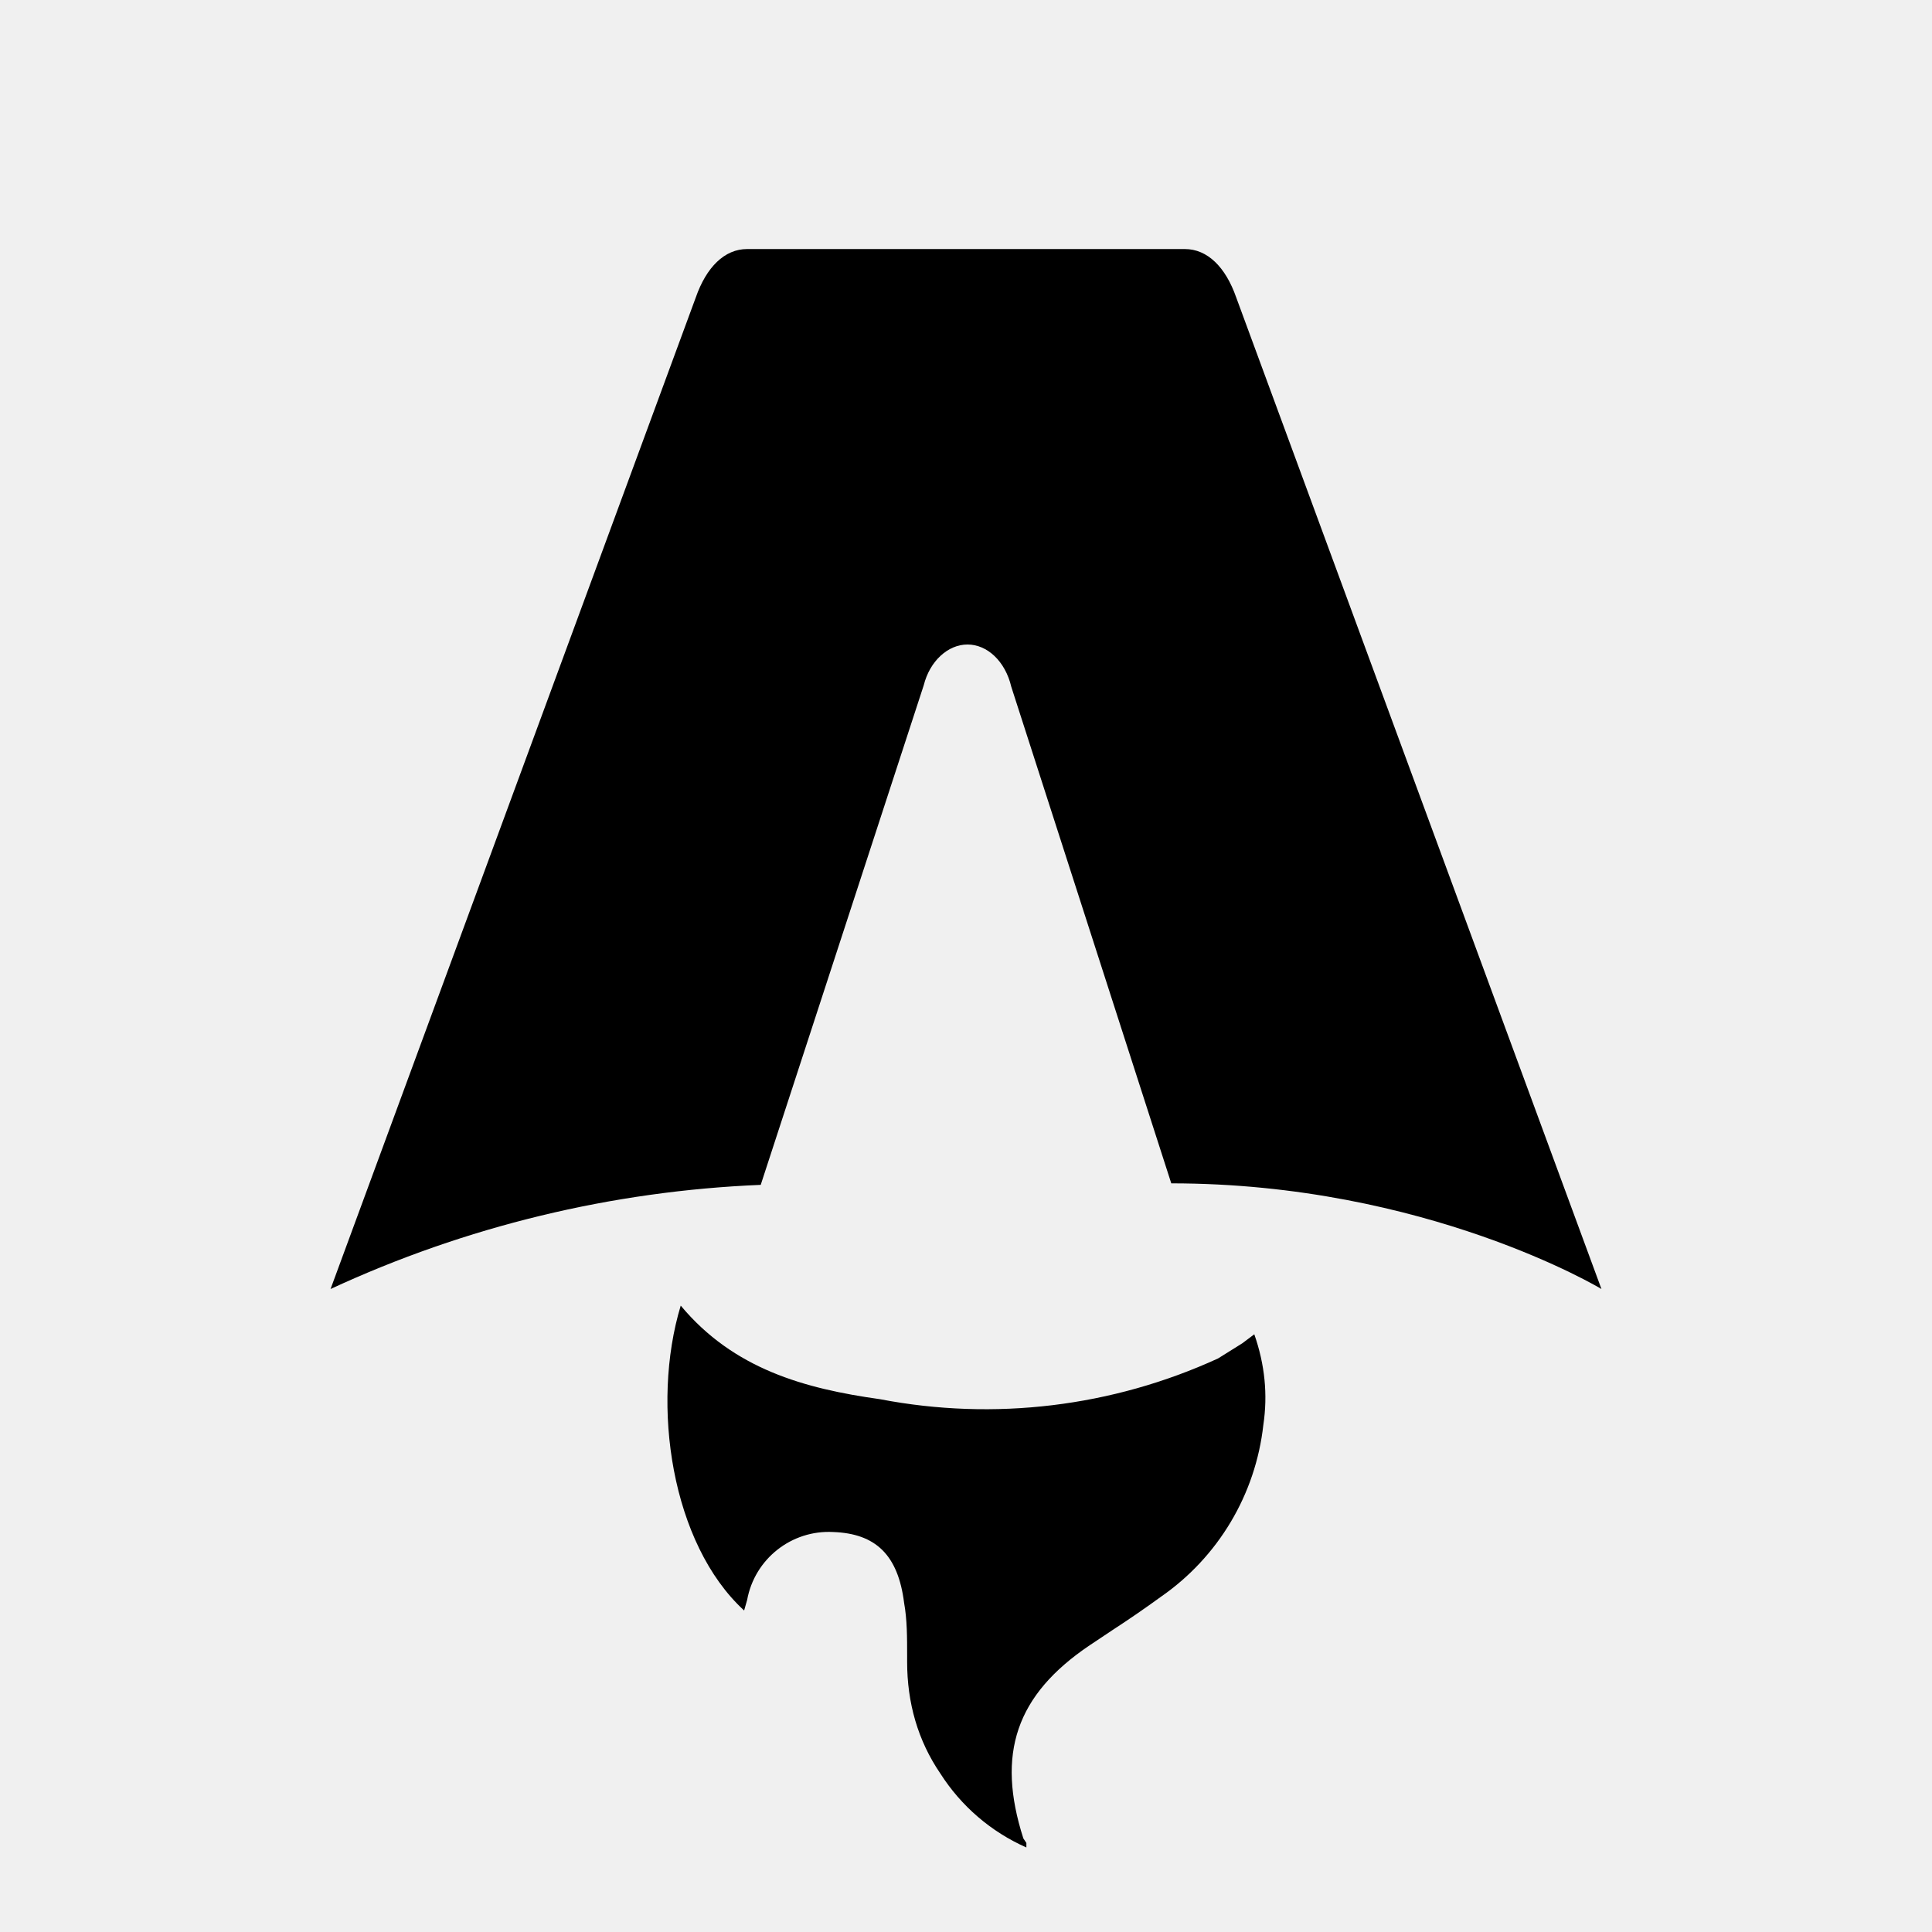
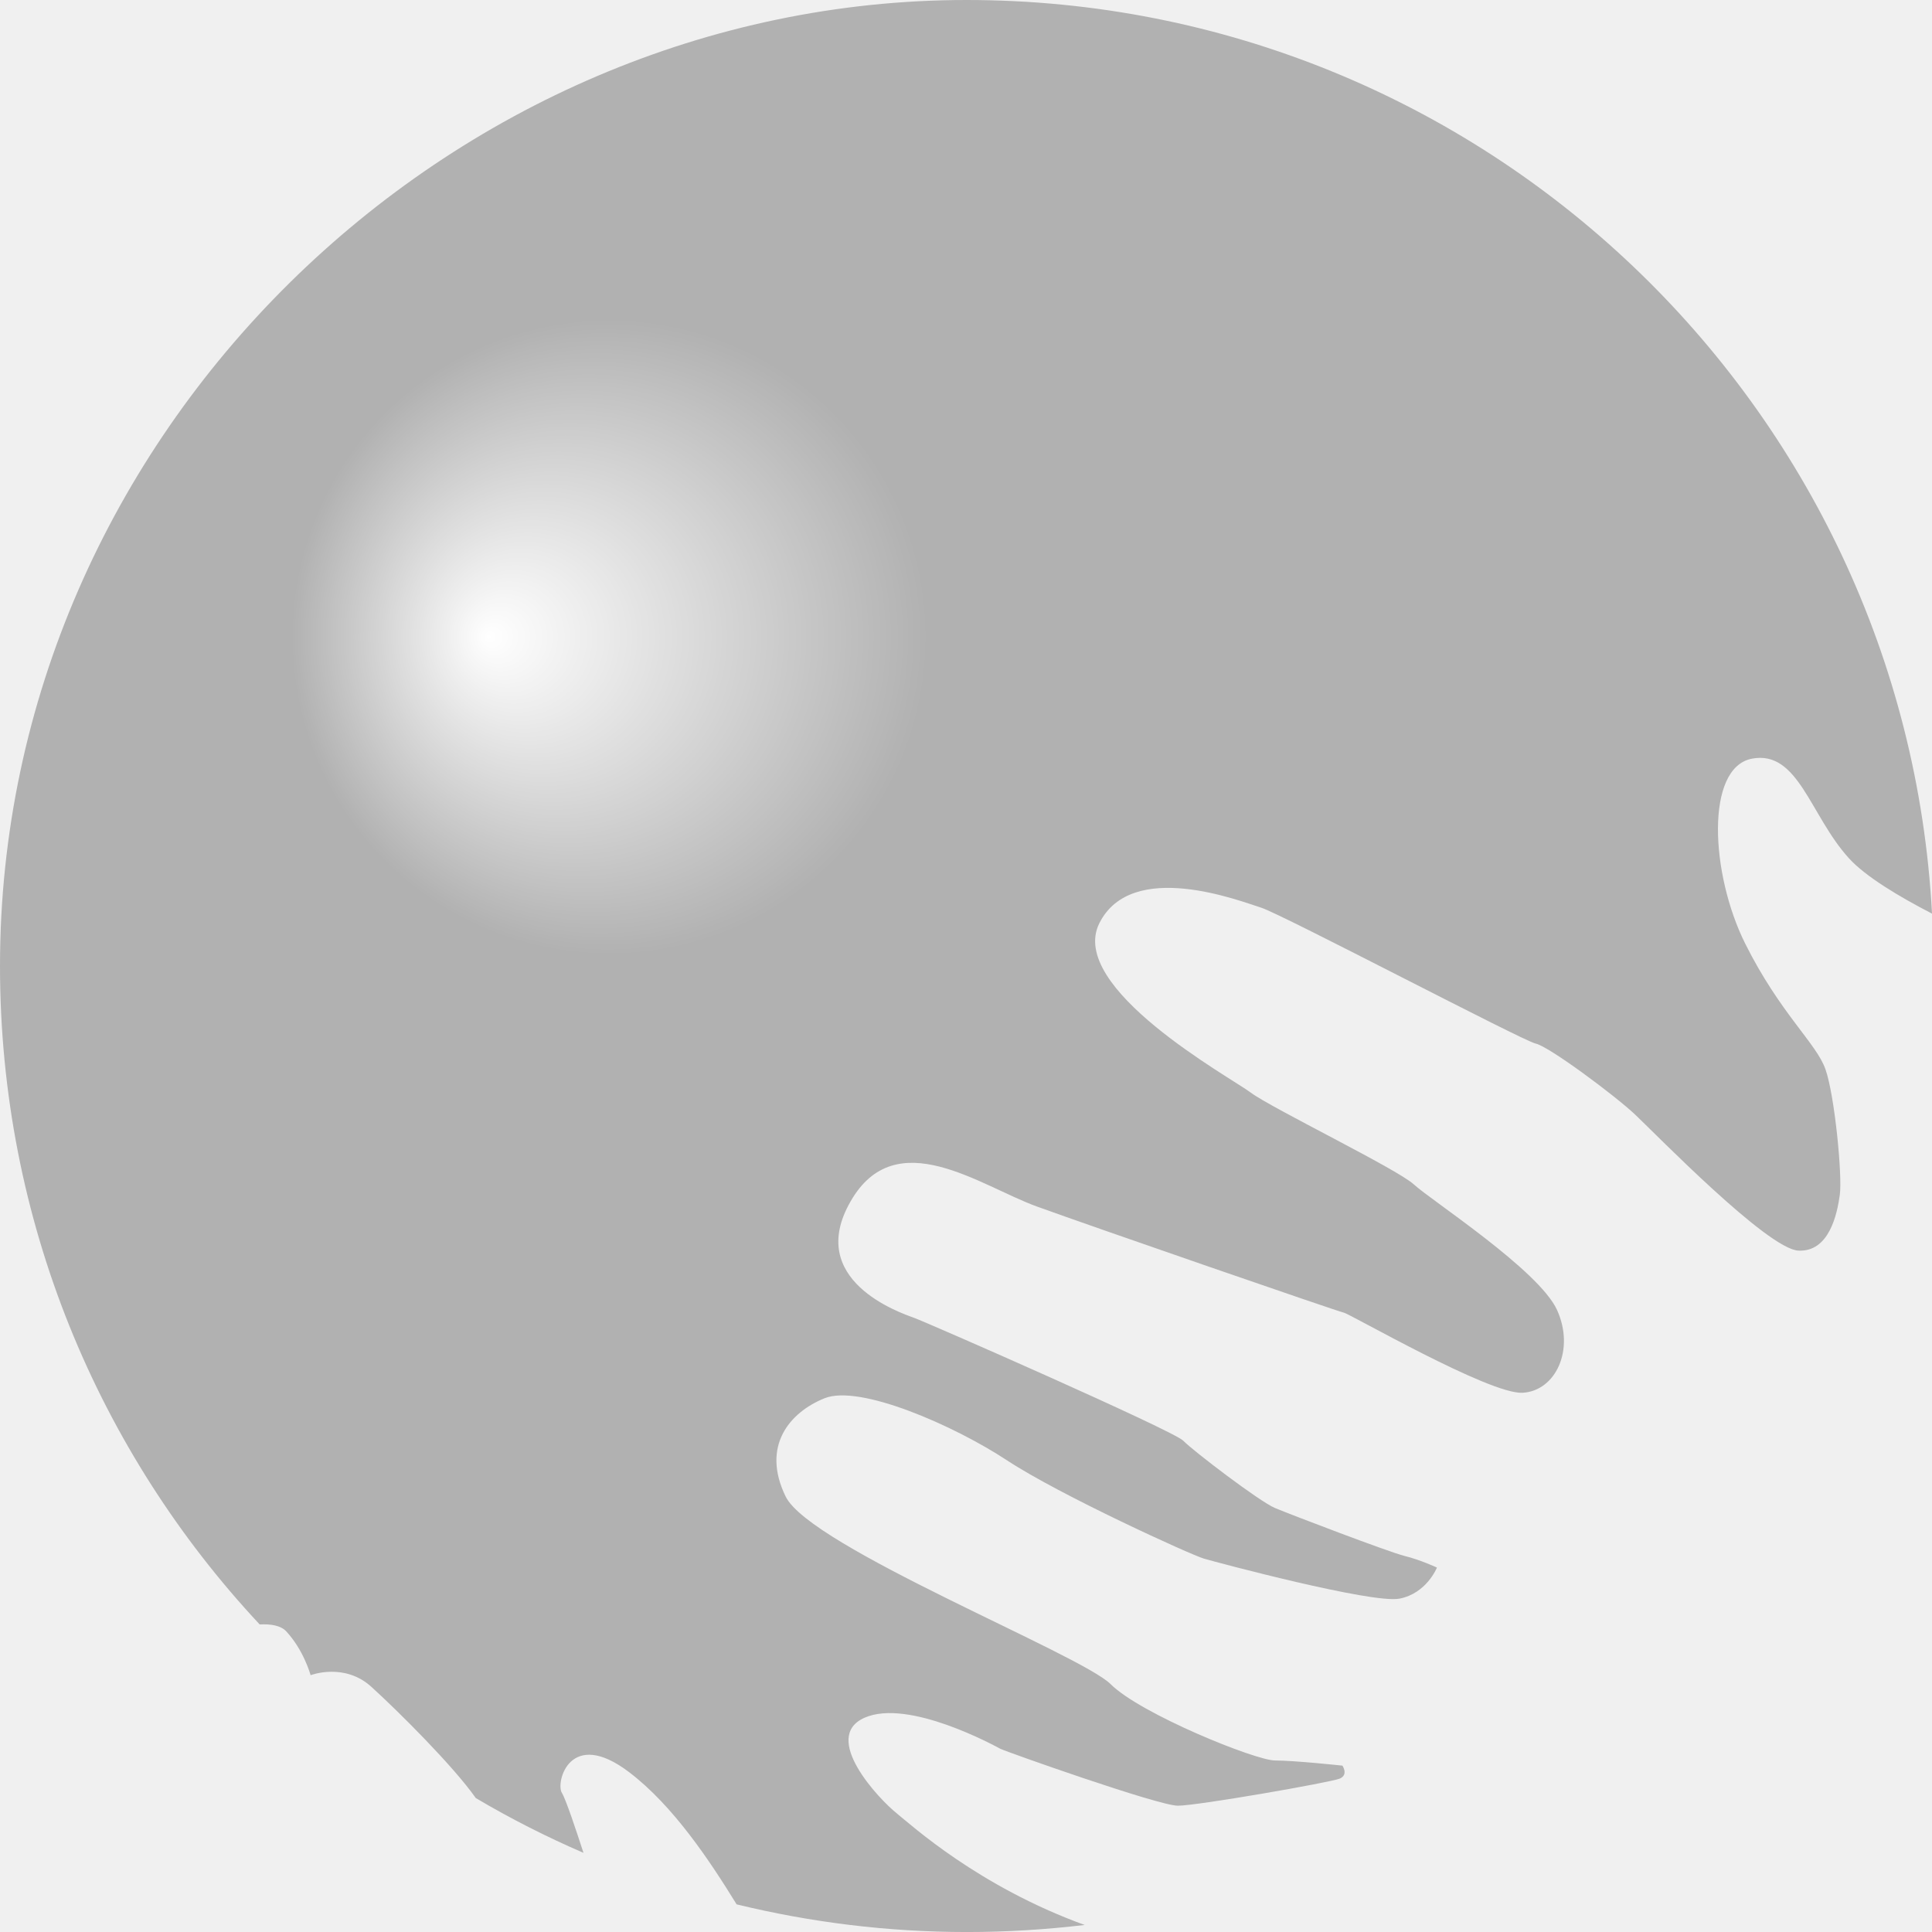
- <svg xmlns="http://www.w3.org/2000/svg" fill="none" viewBox="0 0 128 128">
-   <path d="M50.4 78.5a75.1 75.1 0 0 0-28.5 6.9l24.2-65.7c.7-2 1.9-3.2 3.4-3.2h29c1.5 0 2.7 1.2 3.4 3.2l24.2 65.7s-11.6-7-28.5-7L67 45.5c-.4-1.7-1.6-2.8-2.9-2.8-1.3 0-2.5 1.1-2.9 2.7L50.4 78.5Zm-1.1 28.2Zm-4.2-20.2c-2 6.6-.6 15.8 4.2 20.2a17.5 17.5 0 0 1 .2-.7 5.5 5.5 0 0 1 5.7-4.5c2.8.1 4.3 1.5 4.7 4.7.2 1.1.2 2.3.2 3.5v.4c0 2.7.7 5.2 2.2 7.4a13 13 0 0 0 5.7 4.9v-.3l-.2-.3c-1.8-5.6-.5-9.5 4.4-12.8l1.5-1a73 73 0 0 0 3.2-2.2 16 16 0 0 0 6.8-11.4c.3-2 .1-4-.6-6l-.8.6-1.6 1a37 37 0 0 1-22.4 2.7c-5-.7-9.7-2-13.2-6.2Z" />
-   <style>
-         path { fill: #000; }
-         @media (prefers-color-scheme: dark) {
-             path { fill: #FFF; }
-         }
-     </style>
+ <svg xmlns="http://www.w3.org/2000/svg" width="36" height="36" data-name="Capa 2">
+   <defs>
+     <radialGradient id="a" cx="31.94" cy="33.38" r="16.67" data-name="Degradado sin nombre 15" fx="25.55" fy="33.38" gradientUnits="userSpaceOnUse">
+       <stop offset="0" stop-color="#fff" />
+       <stop offset="1" stop-color="#fff" stop-opacity="0" />
+     </radialGradient>
+   </defs>
+   <g data-name="Capa 1" transform="scale(.35577 .35556)">
+     <path d="M46.98 95.04c-.95-.75-4-4-1.7-5.02 2.31-1.02 6.85 1.49 7.12 1.63.27.14 8.27 2.98 9.29 2.98 1.02 0 8-1.22 8.48-1.42.47-.2.14-.68.14-.68s-2.51-.27-3.53-.27-7.05-2.44-8.61-4c-1.56-1.56-15.73-7.19-17.02-9.83-1.29-2.64.2-4.41 2.03-5.15 1.83-.75 6.78 1.42 9.56 3.25 2.78 1.83 9.63 4.95 10.31 5.15.68.2 8.81 2.37 10.24 2.1 1.43-.27 1.97-1.63 1.97-1.63s-.88-.41-1.7-.61c-.81-.2-5.97-2.17-6.78-2.51-.81-.34-4.27-2.98-4.81-3.53-.54-.54-13.36-6.17-14.1-6.44-.75-.27-5.7-1.97-3.32-6.1 2.37-4.14 6.78-.81 9.76.27 2.98 1.08 15.73 5.49 16.07 5.56.34.07 7.63 4.29 9.36 4.2 1.73-.09 2.76-2.25 1.81-4.34-.95-2.09-6.62-5.76-7.5-6.58-.88-.81-7.46-4-8.54-4.81-1.08-.81-9.63-5.49-7.93-8.88 1.7-3.39 7.39-1.15 8.48-.81 1.08.34 13.7 6.98 14.37 7.12.68.14 4.14 2.71 5.22 3.73s6.93 7.04 8.54 7.12c1.61.08 2.03-1.9 2.17-2.92.14-1.02-.27-5.22-.75-6.58-.47-1.36-2.37-2.92-4.2-6.58s-2.1-9.22.34-9.7c2.44-.47 3.05 2.98 5.09 5.22.87.96 2.63 2.01 4.35 2.9C99.76 21.21 77.67 0 50.62 0S0 22.66 0 50.62c0 13.34 5.16 25.47 13.6 34.51.59-.03 1.1.06 1.38.35.93 1 1.27 2.26 1.29 2.31.03-.01 1.77-.67 3.18.61 1.42 1.29 4.29 4.15 5.47 5.83a49.77 49.77 0 0 0 5.64 2.87c-.37-1.14-.92-2.8-1.13-3.14-.34-.54.41-3.46 3.53-1.08 2.31 1.76 4.21 4.63 5.62 6.92 3.86.94 7.9 1.45 12.06 1.45 2.09 0 4.15-.13 6.17-.37-5.57-2.02-9.08-5.24-9.81-5.82Z" style="fill:#b1b1b1" />
+     <circle cx="31.94" cy="33.38" r="16.67" style="fill:url(#a)" />
+   </g>
</svg>
